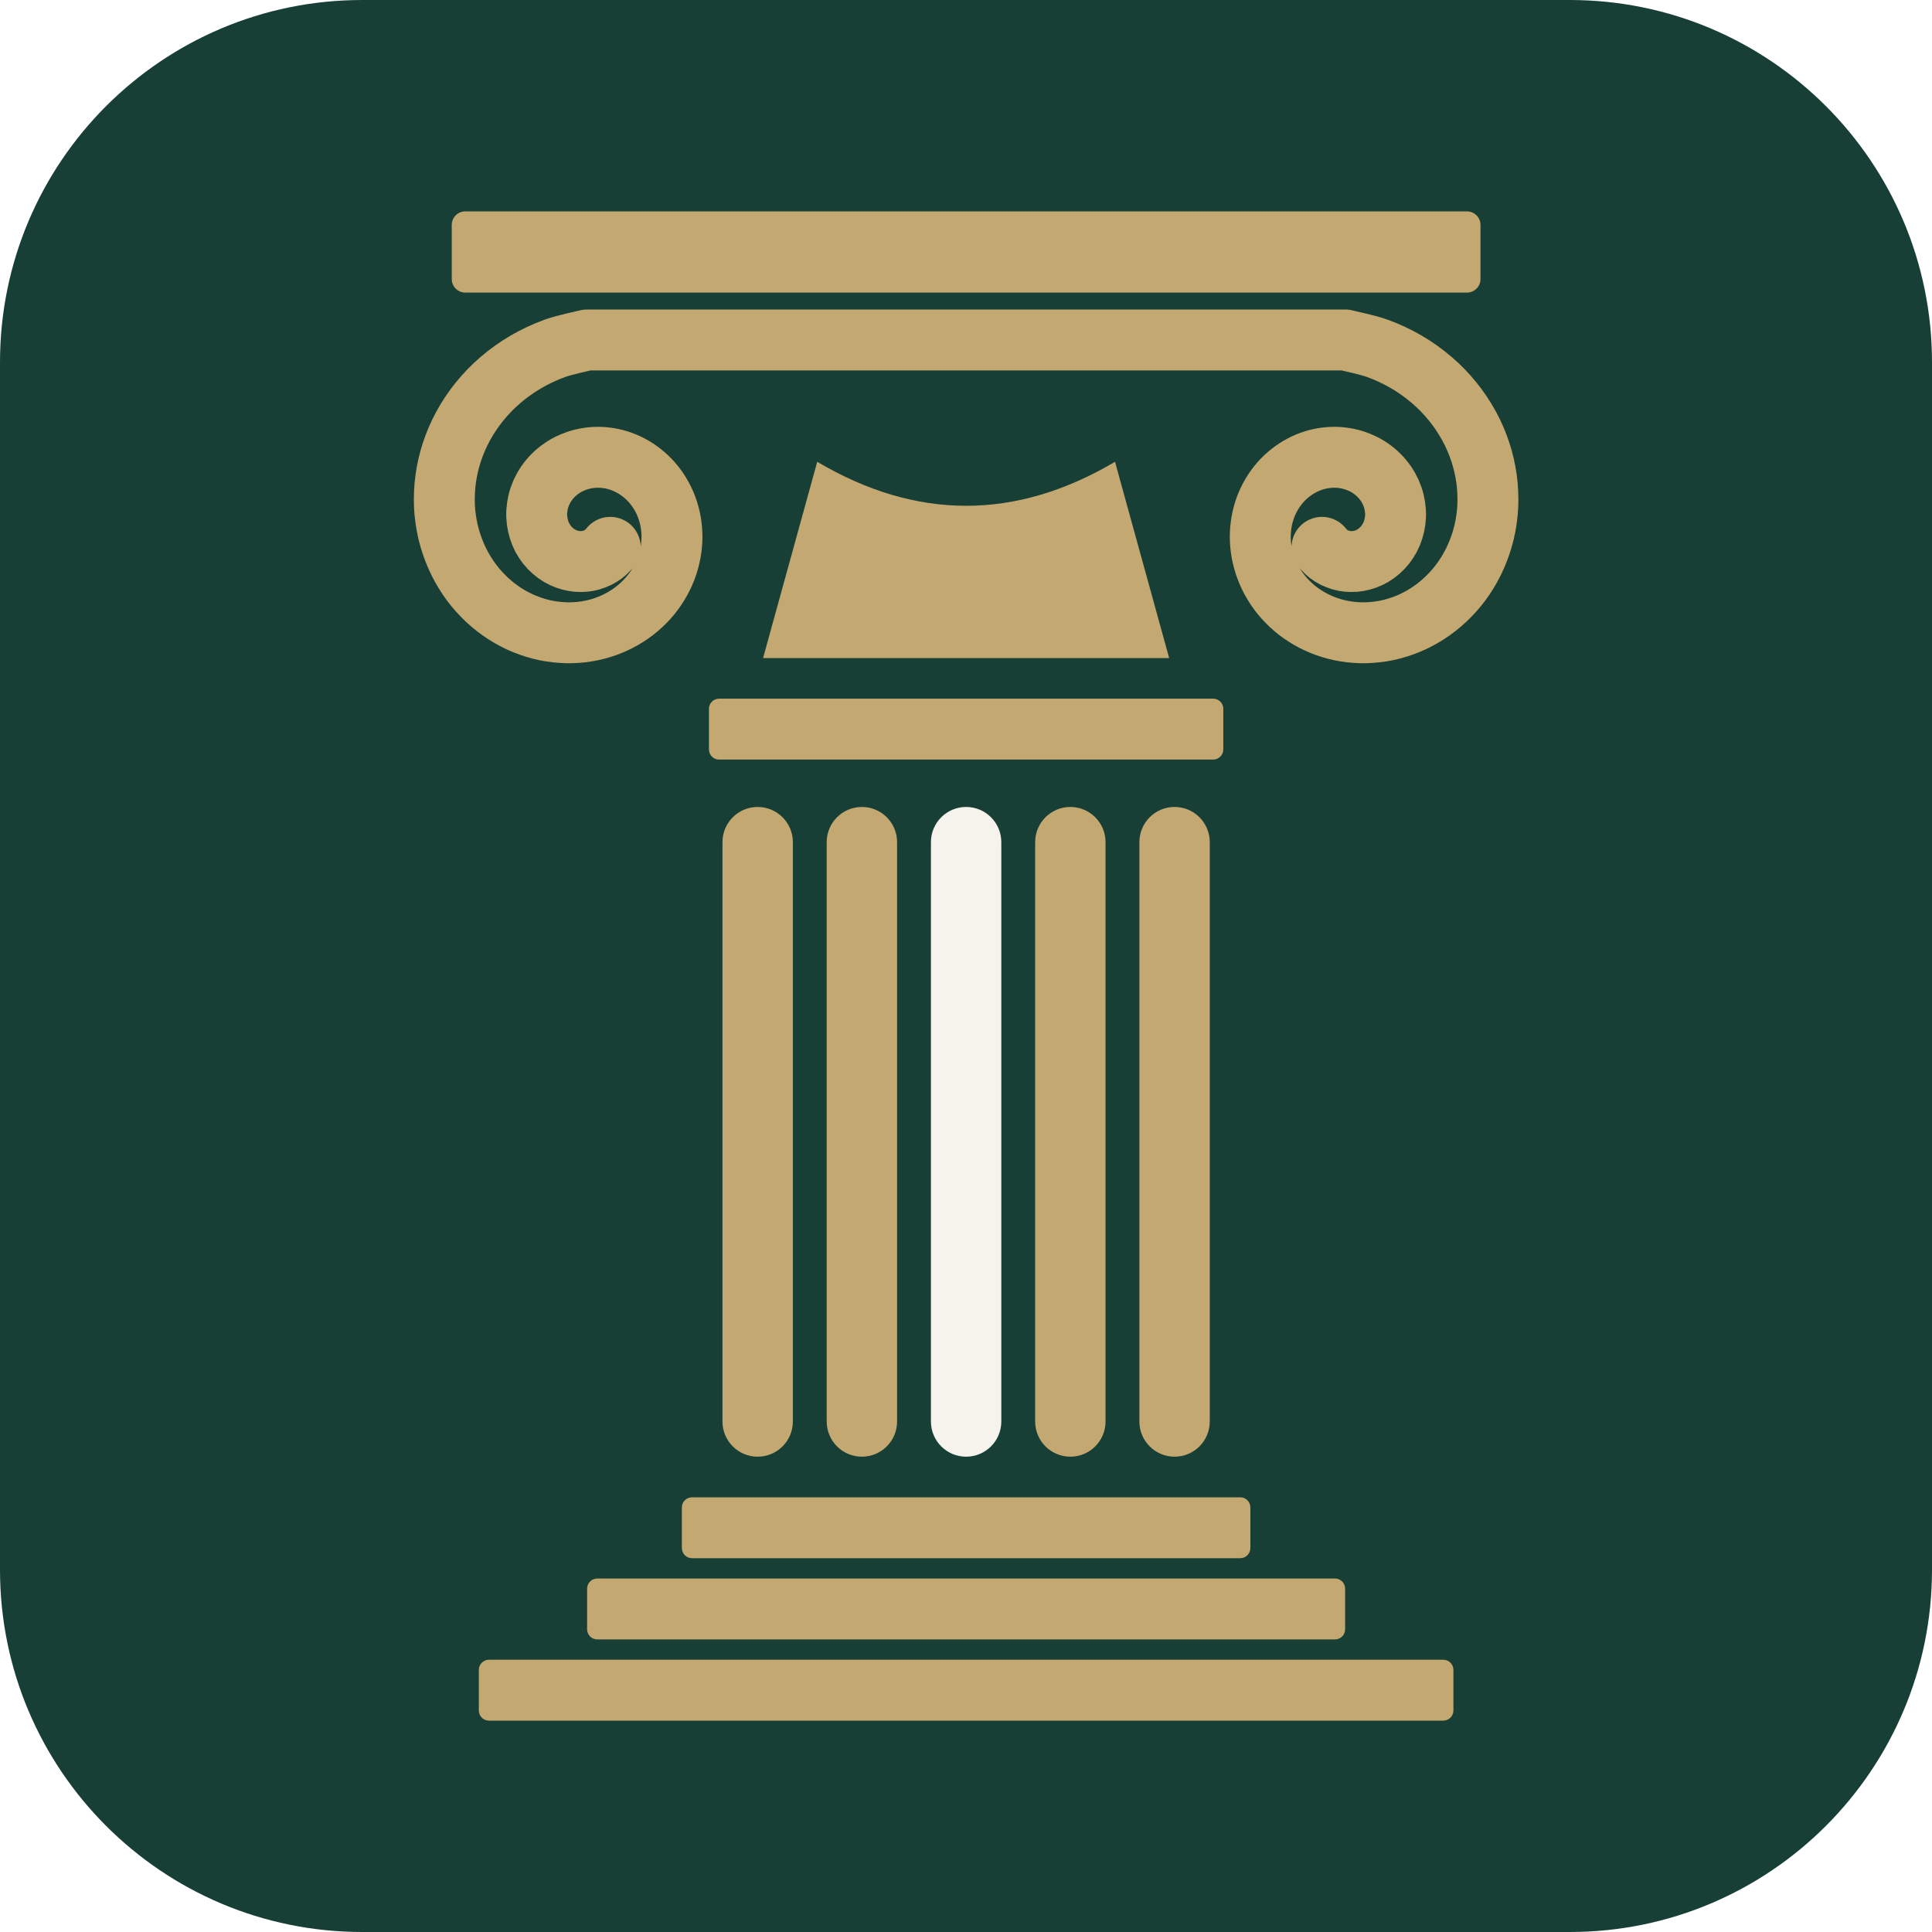
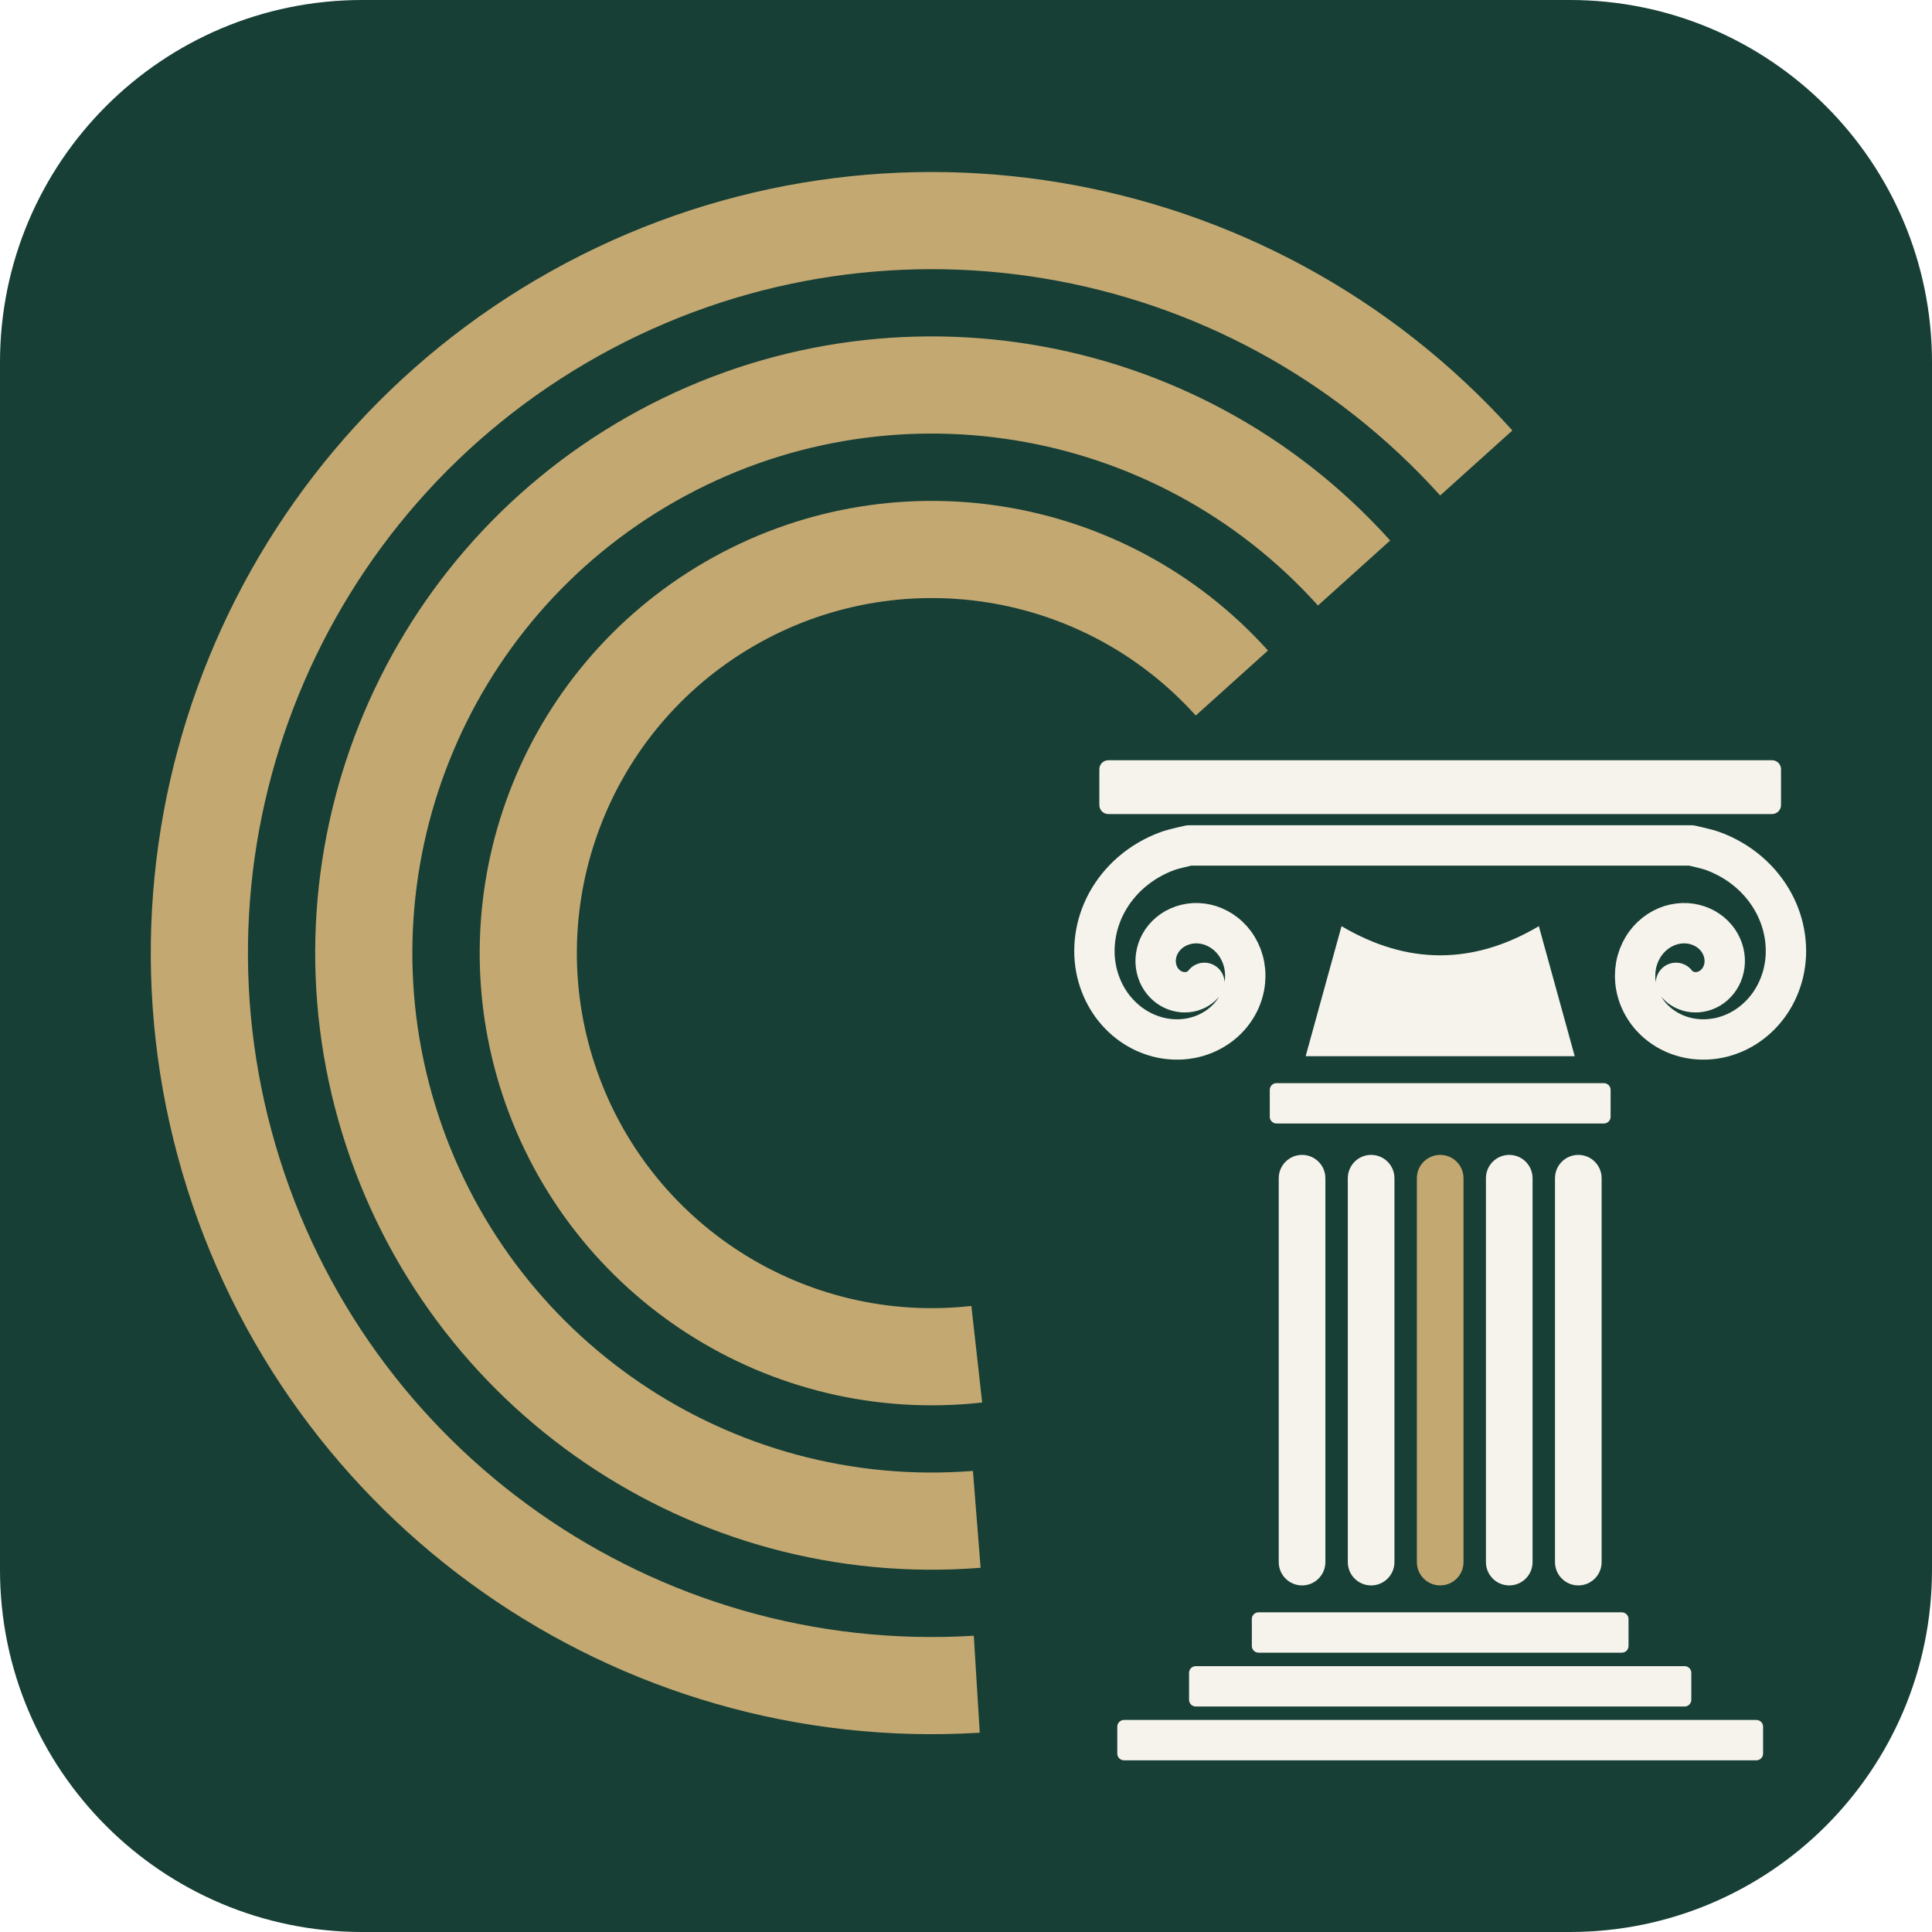
<svg xmlns="http://www.w3.org/2000/svg" viewBox="0 0 32 32">
  <rect width="32" height="32" rx="6" fill="#173f35" />
-   <g transform="translate(2.55 2.38) scale(0.1121)">
-     <g fill="#c3a872">
-       <rect x="44" y="10" width="152" height="12" rx="2" />
-       <path d="M98 47Q120 60 142 47L150 76H90z" />
-       <rect x="82" y="82" width="76" height="9" rx="1.5" />
-     </g>
-     <path d="M64 29C63.21 29.21 60.77 29.69 59.26 30.23C57.76 30.77 56.3 31.46 54.96 32.24C53.62 33.02 52.35 33.93 51.21 34.91C50.06 35.89 49.01 36.98 48.09 38.12C47.17 39.25 46.36 40.48 45.68 41.72C45 42.97 44.44 44.28 44.01 45.59C43.58 46.9 43.28 48.25 43.1 49.57C42.92 50.89 42.87 52.23 42.92 53.53C42.98 54.82 43.17 56.11 43.45 57.34C43.74 58.56 44.14 59.76 44.63 60.88C45.11 62 45.71 63.07 46.37 64.06C47.03 65.04 47.78 65.96 48.59 66.78C49.39 67.6 50.27 68.35 51.18 68.99C52.09 69.64 53.06 70.19 54.04 70.65C55.03 71.1 56.05 71.46 57.07 71.73C58.08 71.99 59.13 72.15 60.14 72.22C61.16 72.3 62.18 72.27 63.17 72.16C64.15 72.05 65.12 71.85 66.04 71.57C66.96 71.29 67.85 70.93 68.68 70.5C69.5 70.08 70.29 69.57 71.01 69.02C71.72 68.47 72.38 67.85 72.97 67.2C73.56 66.54 74.08 65.84 74.52 65.11C74.97 64.39 75.34 63.62 75.64 62.85C75.94 62.08 76.16 61.28 76.31 60.49C76.46 59.71 76.53 58.91 76.54 58.13C76.54 57.35 76.47 56.58 76.34 55.83C76.21 55.09 76 54.36 75.75 53.68C75.49 52.99 75.17 52.33 74.8 51.72C74.44 51.11 74.01 50.54 73.56 50.02C73.1 49.51 72.6 49.03 72.07 48.62C71.55 48.21 70.98 47.84 70.41 47.54C69.84 47.24 69.24 46.99 68.64 46.8C68.03 46.61 67.42 46.48 66.81 46.41C66.2 46.33 65.59 46.32 65 46.35C64.41 46.39 63.82 46.48 63.26 46.62C62.7 46.76 62.16 46.95 61.65 47.18C61.14 47.4 60.65 47.68 60.21 47.99C59.76 48.3 59.35 48.65 58.98 49.02C58.61 49.39 58.27 49.8 57.98 50.22C57.69 50.64 57.45 51.09 57.24 51.54C57.04 51.99 56.88 52.46 56.77 52.93C56.66 53.4 56.59 53.87 56.56 54.34C56.53 54.8 56.55 55.27 56.61 55.72C56.67 56.17 56.77 56.61 56.9 57.03C57.03 57.45 57.2 57.85 57.4 58.23C57.6 58.6 57.84 58.96 58.09 59.28C58.35 59.61 58.64 59.9 58.94 60.17C59.24 60.43 59.57 60.67 59.9 60.87C60.23 61.06 60.59 61.23 60.94 61.36C61.29 61.49 61.66 61.59 62.02 61.65C62.38 61.72 62.75 61.75 63.1 61.74C63.46 61.74 63.81 61.7 64.15 61.64C64.49 61.57 64.82 61.48 65.13 61.35C65.45 61.23 65.75 61.08 66.02 60.91C66.3 60.74 66.56 60.54 66.79 60.33C67.02 60.12 67.32 59.76 67.42 59.64M176 29C176.79 29.21 179.23 29.69 180.74 30.23C182.24 30.77 183.7 31.46 185.04 32.24C186.38 33.02 187.65 33.93 188.79 34.91C189.94 35.89 190.99 36.98 191.91 38.12C192.83 39.25 193.64 40.48 194.32 41.72C195 42.97 195.56 44.28 195.99 45.59C196.42 46.9 196.72 48.25 196.9 49.57C197.08 50.89 197.13 52.23 197.08 53.53C197.02 54.82 196.83 56.11 196.55 57.34C196.26 58.56 195.86 59.76 195.37 60.88C194.89 62 194.29 63.07 193.63 64.06C192.97 65.04 192.22 65.96 191.41 66.78C190.61 67.6 189.73 68.35 188.82 68.99C187.91 69.64 186.94 70.19 185.96 70.65C184.97 71.1 183.95 71.46 182.93 71.73C181.92 71.99 180.87 72.15 179.86 72.22C178.84 72.3 177.82 72.27 176.83 72.16C175.85 72.05 174.88 71.85 173.96 71.57C173.04 71.29 172.15 70.93 171.32 70.5C170.5 70.08 169.71 69.57 168.99 69.02C168.28 68.47 167.62 67.85 167.03 67.2C166.44 66.54 165.92 65.84 165.48 65.11C165.03 64.39 164.66 63.62 164.36 62.85C164.06 62.08 163.84 61.28 163.69 60.49C163.54 59.71 163.47 58.91 163.46 58.13C163.46 57.35 163.53 56.58 163.66 55.83C163.79 55.09 164 54.36 164.25 53.68C164.51 52.99 164.83 52.33 165.2 51.72C165.56 51.11 165.99 50.54 166.44 50.02C166.9 49.51 167.4 49.03 167.93 48.62C168.45 48.21 169.02 47.84 169.59 47.54C170.16 47.24 170.76 46.99 171.36 46.8C171.97 46.61 172.58 46.48 173.19 46.41C173.8 46.33 174.41 46.32 175 46.35C175.59 46.39 176.18 46.48 176.74 46.62C177.3 46.76 177.84 46.95 178.35 47.18C178.86 47.4 179.35 47.68 179.79 47.99C180.24 48.3 180.65 48.65 181.02 49.02C181.39 49.39 181.73 49.8 182.02 50.22C182.31 50.64 182.55 51.09 182.76 51.54C182.96 51.99 183.12 52.46 183.23 52.93C183.34 53.4 183.41 53.87 183.44 54.34C183.47 54.8 183.45 55.27 183.39 55.72C183.33 56.17 183.23 56.61 183.1 57.03C182.97 57.45 182.8 57.85 182.6 58.23C182.4 58.6 182.16 58.96 181.91 59.28C181.65 59.61 181.36 59.9 181.06 60.17C180.76 60.43 180.43 60.67 180.1 60.87C179.77 61.06 179.41 61.23 179.06 61.36C178.71 61.49 178.34 61.59 177.98 61.65C177.62 61.72 177.25 61.75 176.9 61.74C176.54 61.74 176.19 61.7 175.85 61.64C175.51 61.57 175.18 61.48 174.87 61.35C174.55 61.23 174.25 61.08 173.98 60.91C173.7 60.74 173.44 60.54 173.21 60.33C172.98 60.12 172.68 59.76 172.58 59.64M64 29L176 29" fill="none" stroke="#c3a872" stroke-width="9" stroke-linecap="round" />
-     <g fill="#c3a872">
-       <rect x="84" y="98" width="10.4" height="96" rx="5.2" />
-     </g>
-     <g fill="#c3a872">
-       <rect x="99.4" y="98" width="10.4" height="96" rx="5.2" />
-     </g>
-     <g fill="#f6f3ec">
-       <rect x="114.8" y="98" width="10.4" height="96" rx="5.2" />
-     </g>
-     <g fill="#c3a872">
-       <rect x="130.2" y="98" width="10.4" height="96" rx="5.2" />
-     </g>
-     <g fill="#c3a872">
-       <rect x="145.6" y="98" width="10.4" height="96" rx="5.2" />
-     </g>
-     <g fill="#c3a872">
-       <rect x="78" y="200" width="84" height="9" rx="1.5" />
-       <rect x="64" y="212" width="112" height="9" rx="1.5" />
-       <rect x="48" y="224" width="144" height="9" rx="1.5" />
+   <g transform="translate(1.57 0.93) scale(0.1238)">
+     <path d="M184.83 54.43A98 98 0 1 0 118 217.82M168.48 69.15A76 76 0 1 0 118 195.76M152.13 83.87A54 54 0 1 0 118 173.67" fill="none" stroke="#c3a872" stroke-width="13" />
+     <g transform="translate(108 88.2) scale(.6)">
+       <g fill="#f6f3ec">
+         <rect x="44" y="10" width="152" height="12" rx="2" />
+         <path d="M98 47Q120 60 142 47L150 76H90z" />
+         <rect x="82" y="82" width="76" height="9" rx="1.5" />
+       </g>
+       <path d="M64 29C63.21 29.21 60.77 29.69 59.26 30.23C57.76 30.77 56.3 31.46 54.96 32.24C53.62 33.02 52.35 33.93 51.21 34.91C50.06 35.89 49.01 36.98 48.09 38.12C47.17 39.25 46.36 40.48 45.68 41.72C45 42.97 44.44 44.28 44.01 45.59C43.58 46.9 43.28 48.25 43.1 49.57C42.92 50.89 42.87 52.23 42.92 53.53C42.98 54.82 43.17 56.11 43.45 57.34C43.74 58.56 44.14 59.76 44.63 60.88C45.11 62 45.71 63.07 46.37 64.06C47.03 65.04 47.78 65.96 48.59 66.78C49.39 67.6 50.27 68.35 51.18 68.99C52.09 69.64 53.06 70.19 54.04 70.65C55.03 71.1 56.05 71.46 57.07 71.73C58.08 71.99 59.13 72.15 60.14 72.22C61.16 72.3 62.18 72.27 63.17 72.16C64.15 72.05 65.12 71.85 66.04 71.57C66.96 71.29 67.85 70.93 68.68 70.5C69.5 70.08 70.29 69.57 71.01 69.02C71.72 68.47 72.38 67.85 72.97 67.2C73.56 66.54 74.08 65.84 74.52 65.11C74.97 64.39 75.34 63.62 75.64 62.85C75.94 62.08 76.16 61.28 76.31 60.49C76.46 59.71 76.53 58.91 76.54 58.13C76.54 57.35 76.47 56.58 76.34 55.83C76.21 55.09 76 54.36 75.75 53.68C75.49 52.99 75.17 52.33 74.8 51.72C74.44 51.11 74.01 50.54 73.56 50.02C73.1 49.51 72.6 49.03 72.07 48.62C71.55 48.21 70.98 47.84 70.41 47.54C69.84 47.24 69.24 46.99 68.64 46.8C68.03 46.61 67.42 46.48 66.81 46.41C66.2 46.33 65.59 46.32 65 46.35C64.41 46.39 63.82 46.48 63.26 46.62C62.7 46.76 62.16 46.95 61.65 47.18C61.14 47.4 60.65 47.68 60.21 47.99C59.76 48.3 59.35 48.65 58.98 49.02C58.61 49.39 58.27 49.8 57.98 50.22C57.69 50.64 57.45 51.09 57.24 51.54C57.04 51.99 56.88 52.46 56.77 52.93C56.66 53.4 56.59 53.87 56.56 54.34C56.53 54.8 56.55 55.27 56.61 55.72C56.67 56.17 56.77 56.61 56.9 57.03C57.03 57.45 57.2 57.85 57.4 58.23C57.6 58.6 57.84 58.96 58.09 59.28C58.35 59.61 58.64 59.9 58.94 60.17C59.24 60.43 59.57 60.67 59.9 60.87C60.23 61.06 60.59 61.23 60.94 61.36C61.29 61.49 61.66 61.59 62.02 61.65C62.38 61.72 62.75 61.75 63.1 61.74C63.46 61.74 63.81 61.7 64.15 61.64C64.49 61.57 64.82 61.48 65.13 61.35C65.45 61.23 65.75 61.08 66.02 60.91C66.3 60.74 66.56 60.54 66.79 60.33C67.02 60.12 67.32 59.76 67.42 59.64M176 29C176.79 29.21 179.23 29.69 180.74 30.23C182.24 30.77 183.7 31.46 185.04 32.24C186.38 33.02 187.65 33.93 188.79 34.91C189.94 35.89 190.99 36.98 191.91 38.12C192.83 39.25 193.64 40.48 194.32 41.72C195 42.97 195.56 44.28 195.99 45.59C196.42 46.9 196.72 48.25 196.9 49.57C197.08 50.89 197.13 52.23 197.08 53.53C197.02 54.82 196.83 56.11 196.55 57.34C196.26 58.56 195.86 59.76 195.37 60.88C194.89 62 194.29 63.07 193.63 64.06C192.97 65.04 192.22 65.96 191.41 66.78C190.61 67.6 189.73 68.35 188.82 68.99C187.91 69.64 186.94 70.19 185.96 70.65C184.97 71.1 183.95 71.46 182.93 71.73C181.92 71.99 180.87 72.15 179.86 72.22C178.84 72.3 177.82 72.27 176.83 72.16C175.85 72.05 174.88 71.85 173.96 71.57C173.04 71.29 172.15 70.93 171.32 70.5C170.5 70.08 169.71 69.57 168.99 69.02C168.28 68.47 167.62 67.85 167.03 67.2C166.44 66.54 165.92 65.84 165.48 65.11C165.03 64.39 164.66 63.62 164.36 62.85C164.06 62.08 163.84 61.28 163.69 60.49C163.54 59.71 163.47 58.91 163.46 58.13C163.46 57.35 163.53 56.58 163.66 55.83C163.79 55.09 164 54.36 164.25 53.68C164.51 52.99 164.83 52.33 165.2 51.72C165.56 51.11 165.99 50.54 166.44 50.02C166.9 49.51 167.4 49.03 167.93 48.62C168.45 48.21 169.02 47.84 169.59 47.54C170.16 47.24 170.76 46.99 171.36 46.8C171.97 46.61 172.58 46.48 173.19 46.41C173.8 46.33 174.41 46.32 175 46.35C175.59 46.39 176.18 46.48 176.74 46.62C177.3 46.76 177.84 46.95 178.35 47.18C178.86 47.4 179.35 47.68 179.79 47.99C180.24 48.3 180.65 48.65 181.02 49.02C181.39 49.39 181.73 49.8 182.02 50.22C182.31 50.64 182.55 51.09 182.76 51.54C182.96 51.99 183.12 52.46 183.23 52.93C183.34 53.4 183.41 53.87 183.44 54.34C183.47 54.8 183.45 55.27 183.39 55.72C183.33 56.17 183.23 56.61 183.1 57.03C182.97 57.45 182.8 57.85 182.6 58.23C182.4 58.6 182.16 58.96 181.91 59.28C181.65 59.61 181.36 59.9 181.06 60.17C180.76 60.43 180.43 60.67 180.1 60.87C179.77 61.06 179.41 61.23 179.06 61.36C178.71 61.49 178.34 61.59 177.98 61.65C177.62 61.72 177.25 61.75 176.9 61.74C176.54 61.74 176.19 61.7 175.85 61.64C175.51 61.57 175.18 61.48 174.87 61.35C174.55 61.23 174.25 61.08 173.98 60.91C173.7 60.74 173.44 60.54 173.21 60.33C172.98 60.12 172.68 59.76 172.58 59.64M64 29L176 29" fill="none" stroke="#f6f3ec" stroke-width="9" stroke-linecap="round" />
+       <g fill="#f6f3ec">
+         <rect x="84" y="98" width="10.4" height="96" rx="5.2" />
+       </g>
+       <g fill="#f6f3ec">
+         <rect x="99.4" y="98" width="10.4" height="96" rx="5.2" />
+       </g>
+       <g fill="#c3a872">
+         <rect x="114.8" y="98" width="10.4" height="96" rx="5.2" />
+       </g>
+       <g fill="#f6f3ec">
+         <rect x="130.2" y="98" width="10.4" height="96" rx="5.2" />
+       </g>
+       <g fill="#f6f3ec">
+         <rect x="145.6" y="98" width="10.4" height="96" rx="5.2" />
+       </g>
+       <g fill="#f6f3ec">
+         <rect x="78" y="200" width="84" height="9" rx="1.5" />
+         <rect x="64" y="212" width="112" height="9" rx="1.5" />
+         <rect x="48" y="224" width="144" height="9" rx="1.5" />
+       </g>
    </g>
  </g>
</svg>
